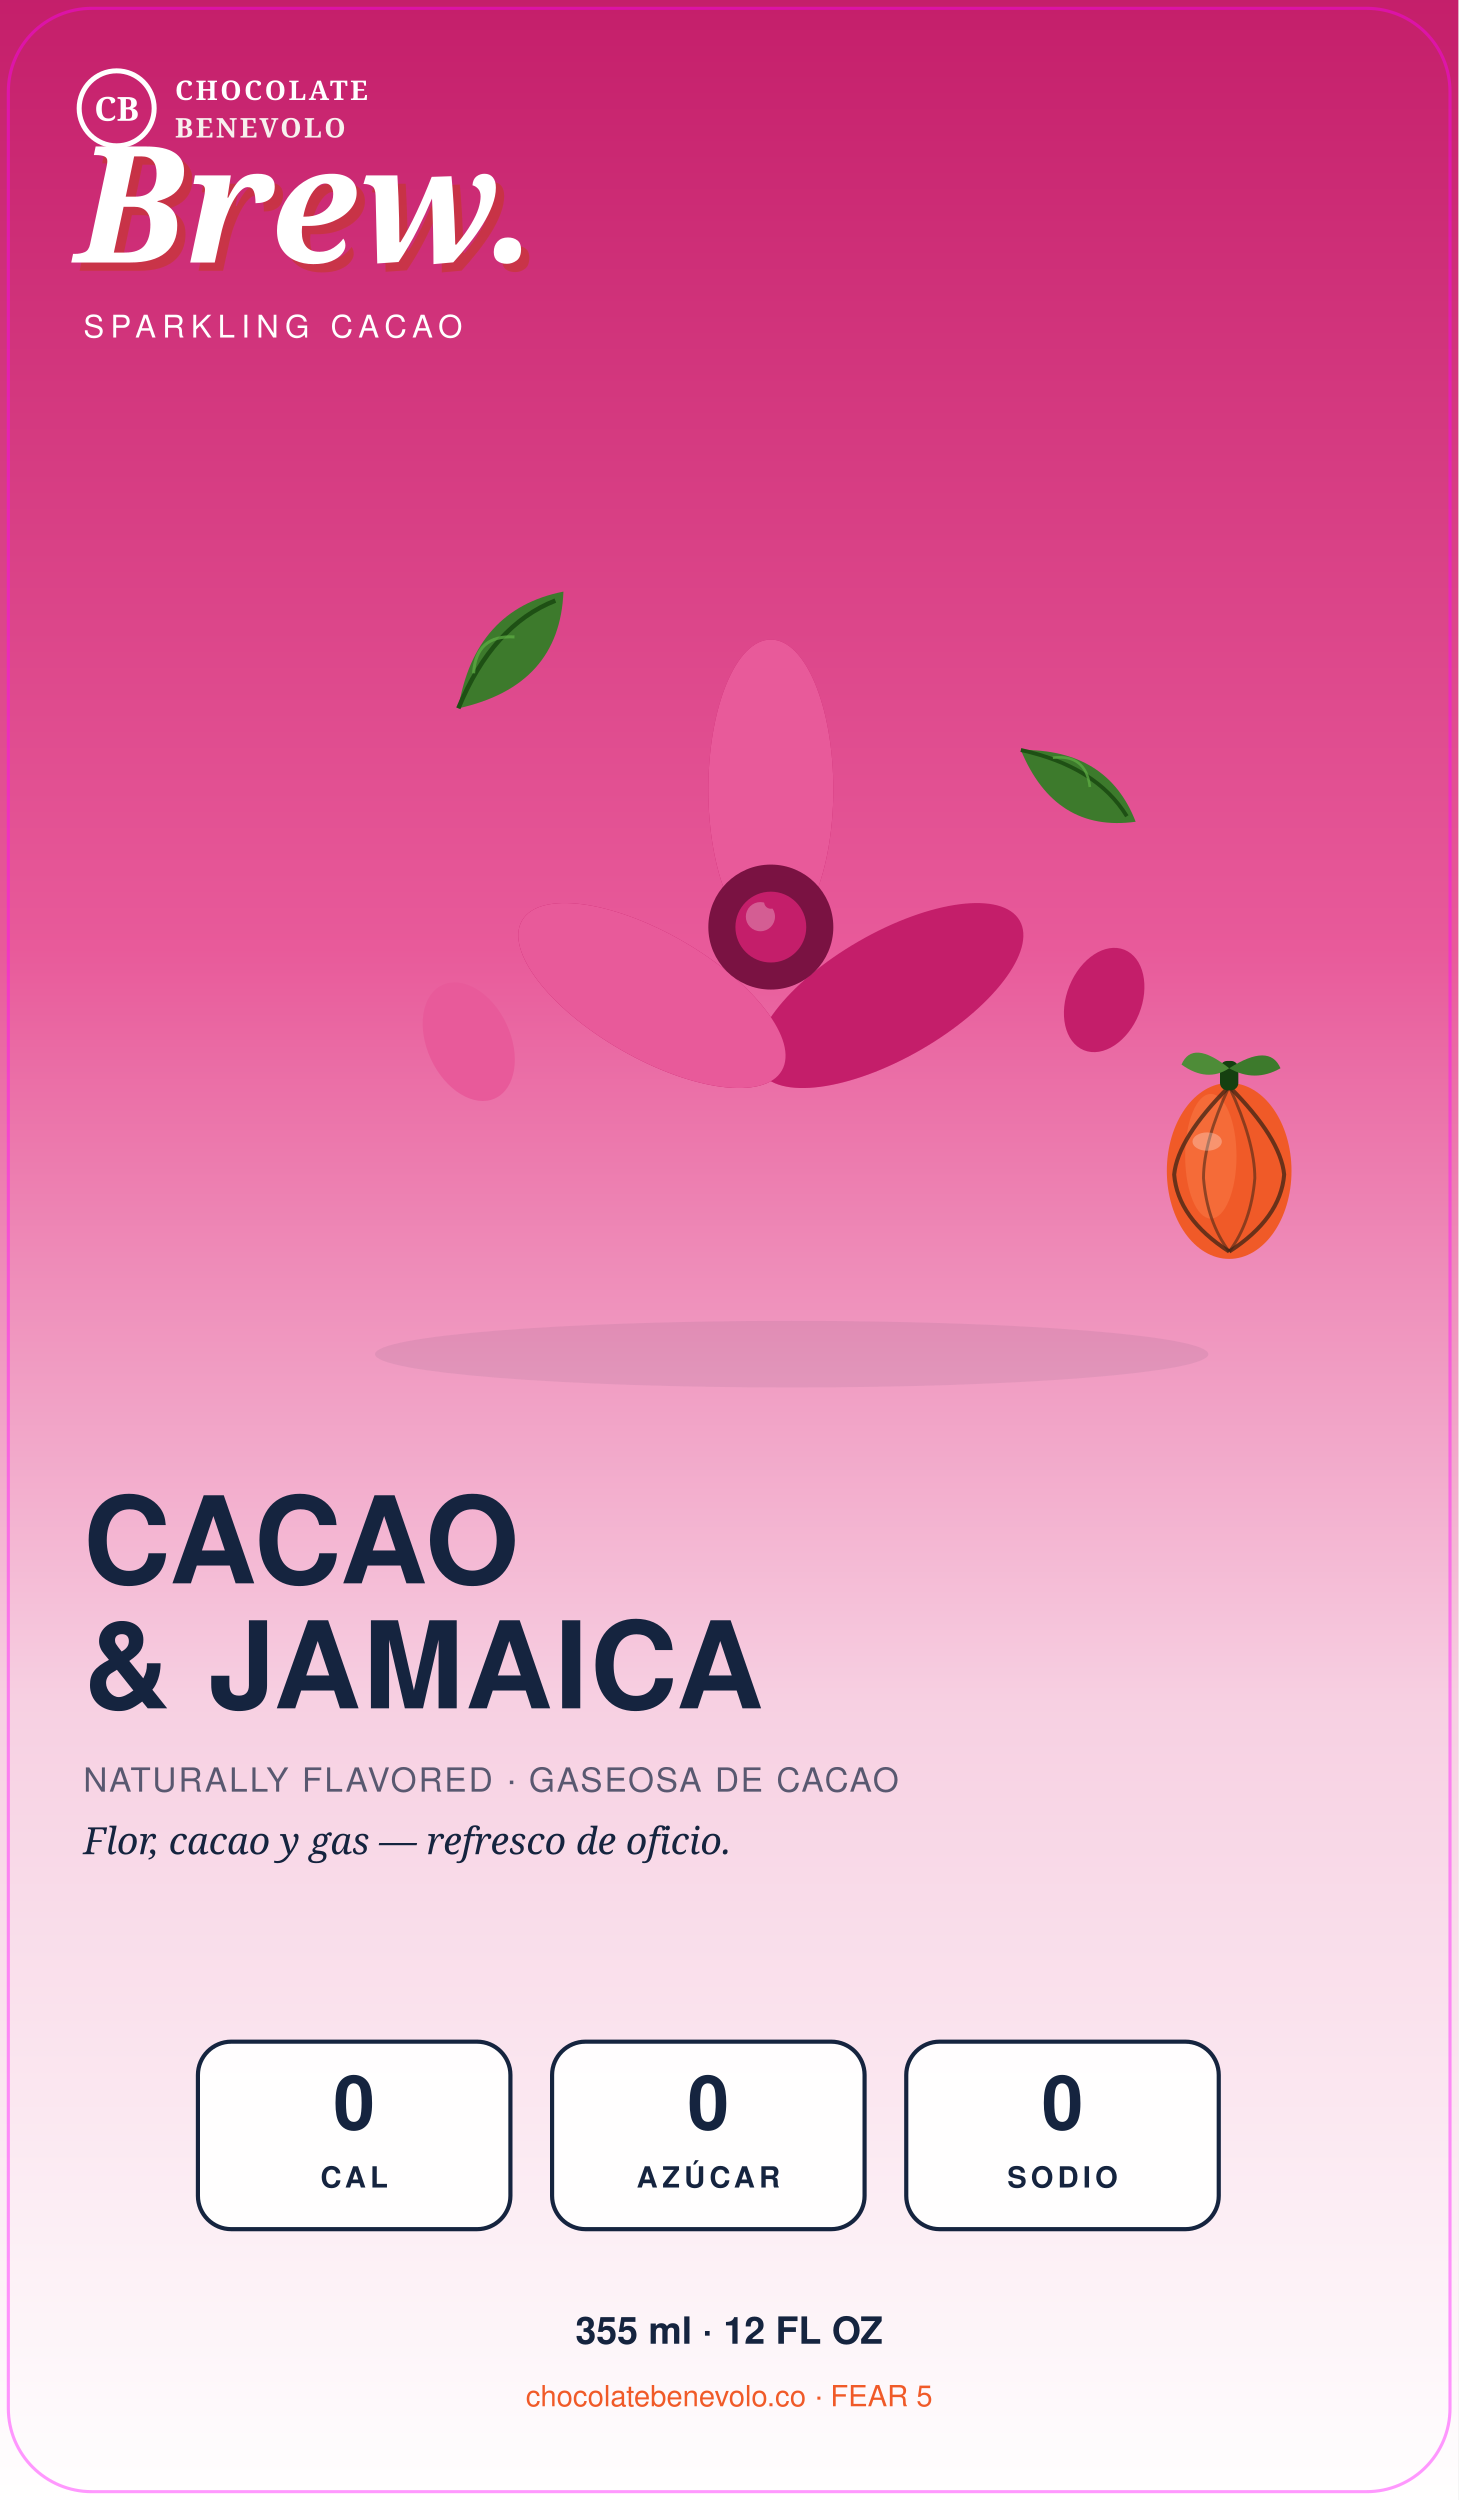
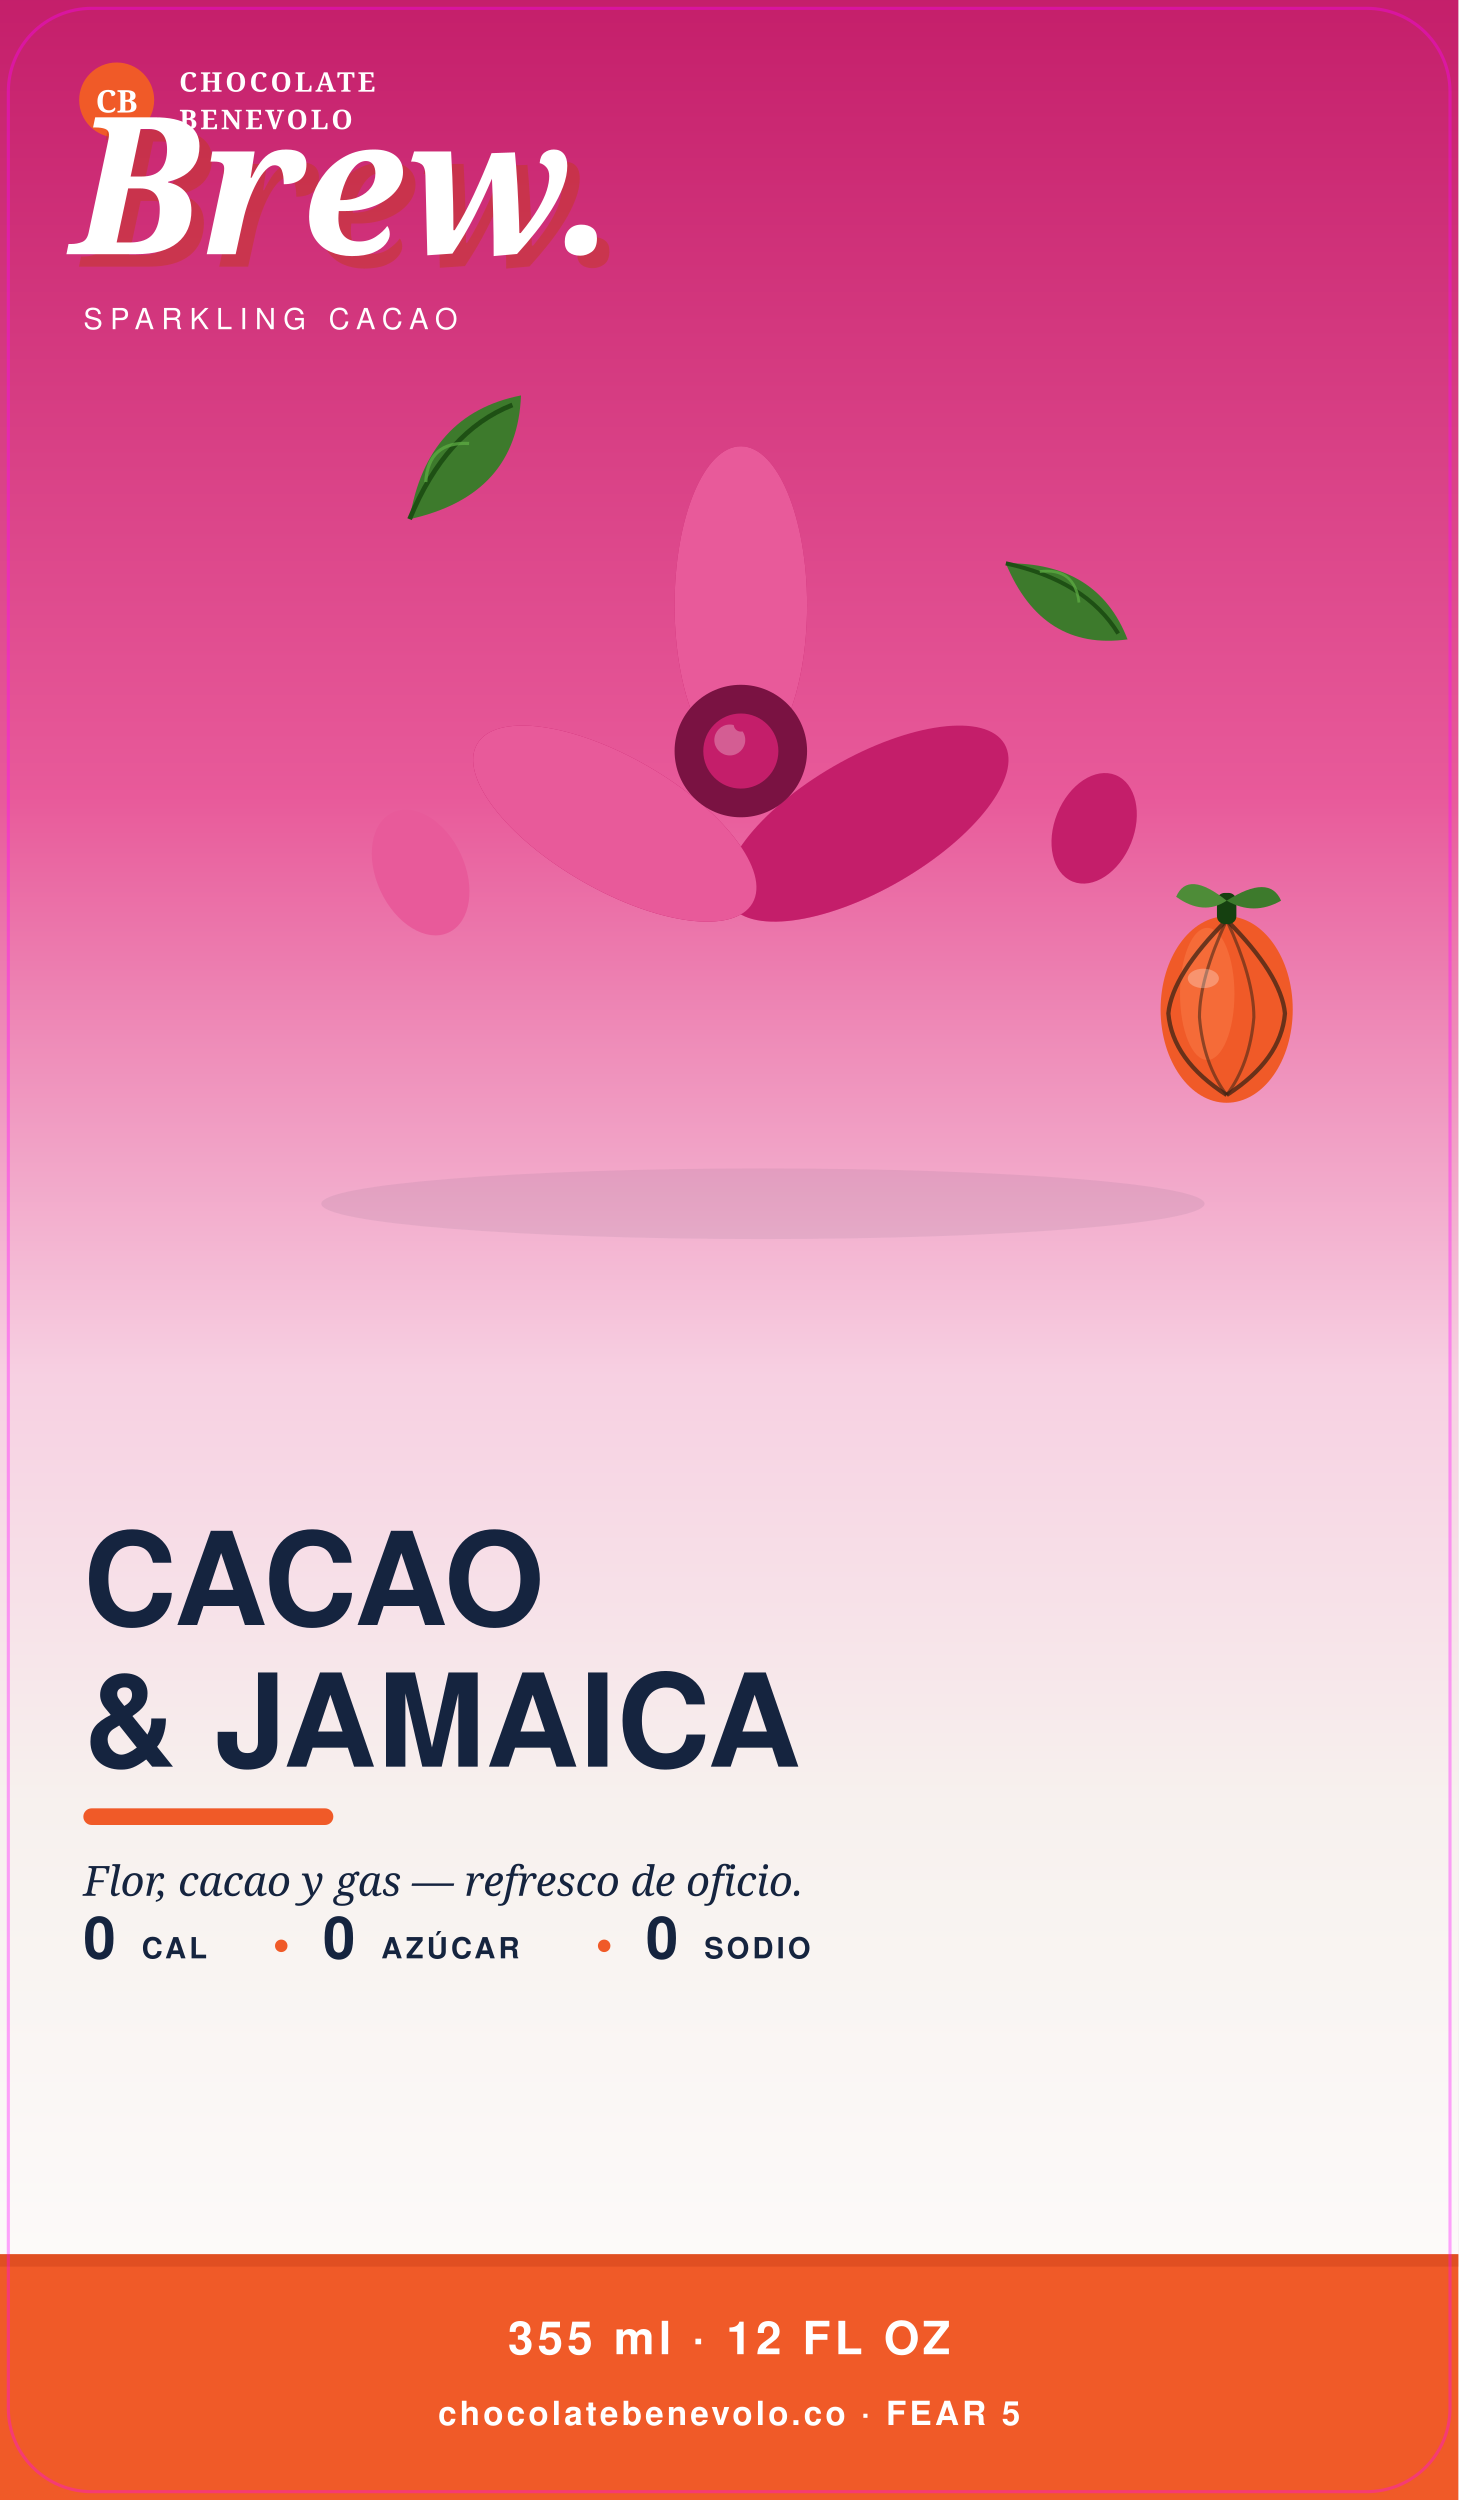
<svg xmlns="http://www.w3.org/2000/svg" width="70mm" height="120mm" viewBox="0 0 700 1200" role="img" aria-label="Brew. CACAO &amp; JAMAICA">
  <defs>
    <linearGradient id="wash" x1="0" y1="0" x2="0" y2="1">
      <stop offset="0%" stop-color="#C41E6A" />
-       <stop offset="38%" stop-color="#E85A9A" />
-       <stop offset="68%" stop-color="#F7D0E2" />
+       <stop offset="32%" stop-color="#E85A9A" />
+       <stop offset="55%" stop-color="#F7D0E2" />
+       <stop offset="72%" stop-color="#F7F1EE" />
      <stop offset="100%" stop-color="#FFFFFF" />
    </linearGradient>
  </defs>
  <g id="ARTWORK">
    <rect width="700" height="1200" fill="url(#wash)" />
-     <g id="LOCKUP_CB" transform="translate(36,32)">
-       <circle cx="20" cy="20" r="18" fill="none" stroke="#FFFFFF" stroke-width="2.4" />
-       <text x="20" y="26" text-anchor="middle" font-family="Georgia, serif" font-size="16" font-weight="700" fill="#FFFFFF">CB</text>
-       <text x="48" y="16" font-family="Georgia, serif" font-size="13" font-weight="700" fill="#FFFFFF" letter-spacing="1.2">CHOCOLATE</text>
-       <text x="48" y="34" font-family="Georgia, serif" font-size="13" font-weight="700" fill="#F7F1EE" letter-spacing="1.2">BENEVOLO</text>
+     <g id="LOCKUP_CB" transform="translate(36,28)">
+       <circle cx="20" cy="20" r="18" fill="#F05A28" />
+       <text x="20" y="26" text-anchor="middle" font-family="Georgia, serif" font-size="15" font-weight="700" fill="#FFFFFF">CB</text>
+       <text x="50" y="16" font-family="Georgia, serif" font-size="13" font-weight="700" fill="#FFFFFF" letter-spacing="1.4">CHOCOLATE</text>
+       <text x="50" y="34" font-family="Georgia, serif" font-size="13" font-weight="700" fill="#FFFFFF" letter-spacing="1.4">BENEVOLO</text>
    </g>
    <g id="WORDMARK">
-       <text x="40" y="130" font-family="Bodoni Moda, Didot, Georgia, serif" font-size="78" font-style="italic" font-weight="900" fill="#C43A18" opacity="0.5">Brew.</text>
-       <text x="36" y="126" font-family="Bodoni Moda, Didot, Georgia, serif" font-size="78" font-style="italic" font-weight="900" fill="#FFFFFF">Brew.</text>
+       <text x="40" y="128" font-family="Bodoni Moda, Didot, Georgia, serif" font-size="92" font-style="italic" font-weight="900" fill="#C43A18" opacity="0.45">Brew.</text>
+       <text x="34" y="122" font-family="Bodoni Moda, Didot, Georgia, serif" font-size="92" font-style="italic" font-weight="900" fill="#FFFFFF">Brew.</text>
    </g>
-     <text x="40" y="162" font-family="Outfit, Helvetica, Arial, sans-serif" font-size="15" fill="#FFFFFF" letter-spacing="3">SPARKLING CACAO</text>
-     <g id="FRUIT" transform="translate(110,270)">
+     <text x="40" y="158" font-family="Outfit, Helvetica, Arial, sans-serif" font-size="14" fill="#FFFFFF" letter-spacing="3.5">SPARKLING CACAO</text>
+     <g id="FRUIT" transform="translate(80,175) scale(1.06)">
      <g transform="translate(110,70) rotate(-48) scale(1.45)">
        <path d="M0 0 Q28 -18 52 0 Q28 20 0 0 Z" fill="#3D7A2C" />
        <path d="M0 0 Q28 -10 48 0" fill="none" stroke="#1E5014" stroke-width="1.5" />
        <path d="M12 -4 Q22 -12 30 -2" fill="none" stroke="#5FAF44" stroke-width="1" opacity="0.7" />
      </g>
      <g transform="translate(380,90) rotate(32) scale(1.25)">
        <path d="M0 0 Q28 -18 52 0 Q28 20 0 0 Z" fill="#3D7A2C" />
        <path d="M0 0 Q28 -10 48 0" fill="none" stroke="#1E5014" stroke-width="1.5" />
        <path d="M12 -4 Q22 -12 30 -2" fill="none" stroke="#5FAF44" stroke-width="1" opacity="0.7" />
      </g>
      <ellipse cx="115" cy="230" rx="20" ry="30" fill="#E85A9A" transform="rotate(-25 115 230)" />
      <ellipse cx="420" cy="210" rx="18" ry="26" fill="#C41E6A" transform="rotate(22 420 210)" />
      <g transform="translate(260,175)">
        <ellipse cx="0" cy="-66" rx="30" ry="72" fill="#C41E6A" />
        <ellipse cx="57" cy="-33" rx="30" ry="72" fill="#E85A9A" transform="rotate(60)" />
        <ellipse cx="57" cy="33" rx="30" ry="72" fill="#C41E6A" transform="rotate(120)" />
        <ellipse cx="0" cy="66" rx="30" ry="72" fill="#E85A9A" transform="rotate(180)" />
        <ellipse cx="-57" cy="33" rx="30" ry="72" fill="#C41E6A" transform="rotate(240)" />
        <ellipse cx="-57" cy="-33" rx="30" ry="72" fill="#E85A9A" transform="rotate(300)" />
        <circle r="30" fill="#7A1242" />
        <circle r="17" fill="#C41E6A" />
        <circle cx="-5" cy="-5" r="7" fill="#FFFFFF" opacity="0.28" />
        <g fill="#C41E6A">
          <circle cx="0" cy="-12" r="3.2" />
          <circle cx="9" cy="5" r="2.8" />
          <circle cx="-9" cy="5" r="2.8" />
          <circle cx="0" cy="10" r="2.4" />
        </g>
      </g>
      <g transform="translate(480,285) scale(0.88)">
        <ellipse cx="0" cy="8" rx="34" ry="48" fill="#F05A28" />
        <ellipse cx="-10" cy="0" rx="14" ry="34" fill="#FF8A55" opacity="0.35" />
        <path d="M0 -38 Q-28 -10 -30 10 Q-28 34 0 52" fill="none" stroke="#3D2314" stroke-width="2.2" opacity="0.75" />
        <path d="M0 -38 Q-14 -8 -14 12 Q-12 36 0 52" fill="none" stroke="#3D2314" stroke-width="1.6" opacity="0.55" />
        <path d="M0 -38 Q14 -8 14 12 Q12 36 0 52" fill="none" stroke="#3D2314" stroke-width="1.6" opacity="0.55" />
        <path d="M0 -38 Q28 -10 30 10 Q28 34 0 52" fill="none" stroke="#3D2314" stroke-width="2.2" opacity="0.75" />
        <rect x="-5" y="-52" width="10" height="16" rx="4" fill="#154010" />
        <path d="M0 -48 Q22 -62 28 -48 Q14 -40 0 -48 Z" fill="#3D7A2C" />
        <path d="M0 -48 Q-20 -64 -26 -50 Q-12 -40 0 -48 Z" fill="#4E8C38" />
        <ellipse cx="-12" cy="-8" rx="8" ry="5" fill="#FFFFFF" opacity="0.28" />
      </g>
      <ellipse cx="270" cy="380" rx="200" ry="16" fill="#15243F" opacity="0.07" />
    </g>
-     <text x="40" y="760" font-family="Outfit, Helvetica, Arial, sans-serif" font-size="58" font-weight="900" fill="#15243F" letter-spacing="1">CACAO</text>
-     <text x="40" y="820" font-family="Outfit, Helvetica, Arial, sans-serif" font-size="58" font-weight="900" fill="#15243F" letter-spacing="1">&amp; JAMAICA</text>
-     <text x="40" y="860" font-family="Outfit, Helvetica, Arial, sans-serif" font-size="16" fill="#15243F" opacity="0.7" letter-spacing="1">NATURALLY FLAVORED · GASEOSA DE CACAO</text>
-     <text x="40" y="890" font-family="Georgia, serif" font-size="18" font-style="italic" fill="#15243F">Flor, cacao y gas — refresco de oficio.</text>
-     <g transform="translate(95,980)">
-       <rect width="150" height="90" rx="16" fill="#FFFFFF" fill-opacity="0.94" stroke="#15243F" stroke-width="2" />
-       <text x="75" y="42" text-anchor="middle" font-family="Outfit, Helvetica, Arial, sans-serif" font-size="36" font-weight="900" fill="#15243F">0</text>
-       <text x="75" y="70" text-anchor="middle" font-family="Outfit, Helvetica, Arial, sans-serif" font-size="14" font-weight="700" fill="#15243F" letter-spacing="2">CAL</text>
+     <text x="40" y="780" font-family="Outfit, Helvetica, Arial, sans-serif" font-size="62" font-weight="900" fill="#15243F" letter-spacing="0.5">CACAO</text>
+     <text x="40" y="848" font-family="Outfit, Helvetica, Arial, sans-serif" font-size="62" font-weight="900" fill="#15243F" letter-spacing="0.5">&amp; JAMAICA</text>
+     <rect x="40" y="868" width="120" height="8" rx="4" fill="#F05A28" />
+     <text x="40" y="910" font-family="Georgia, serif" font-size="20" font-style="italic" fill="#15243F">Flor, cacao y gas — refresco de oficio.</text>
+     <g id="NUTRITION" transform="translate(40,940)">
+       <text x="0" y="0" font-family="Outfit, Helvetica, Arial, sans-serif" font-size="28" font-weight="900" fill="#15243F">0</text>
+       <text x="28" y="0" font-family="Outfit, Helvetica, Arial, sans-serif" font-size="14" font-weight="700" fill="#15243F" letter-spacing="1.5">CAL</text>
+       <circle cx="95" cy="-6" r="3" fill="#F05A28" />
+       <text x="115" y="0" font-family="Outfit, Helvetica, Arial, sans-serif" font-size="28" font-weight="900" fill="#15243F">0</text>
+       <text x="143" y="0" font-family="Outfit, Helvetica, Arial, sans-serif" font-size="14" font-weight="700" fill="#15243F" letter-spacing="1.5">AZÚCAR</text>
+       <circle cx="250" cy="-6" r="3" fill="#F05A28" />
+       <text x="270" y="0" font-family="Outfit, Helvetica, Arial, sans-serif" font-size="28" font-weight="900" fill="#15243F">0</text>
+       <text x="298" y="0" font-family="Outfit, Helvetica, Arial, sans-serif" font-size="14" font-weight="700" fill="#15243F" letter-spacing="1.5">SODIO</text>
    </g>
-     <g transform="translate(265,980)">
-       <rect width="150" height="90" rx="16" fill="#FFFFFF" fill-opacity="0.94" stroke="#15243F" stroke-width="2" />
-       <text x="75" y="42" text-anchor="middle" font-family="Outfit, Helvetica, Arial, sans-serif" font-size="36" font-weight="900" fill="#15243F">0</text>
-       <text x="75" y="70" text-anchor="middle" font-family="Outfit, Helvetica, Arial, sans-serif" font-size="14" font-weight="700" fill="#15243F" letter-spacing="2">AZÚCAR</text>
+     <g id="ORANGE_BAND">
+       <rect x="0" y="1082" width="700" height="118" fill="#F05A28" />
+       <rect x="0" y="1082" width="700" height="6" fill="#C43A18" opacity="0.35" />
+       <text x="350" y="1130" text-anchor="middle" font-family="Outfit, Helvetica, Arial, sans-serif" font-size="22" font-weight="800" fill="#FFFFFF" letter-spacing="2">355 ml · 12 FL OZ</text>
+       <text x="350" y="1164" text-anchor="middle" font-family="Outfit, Helvetica, Arial, sans-serif" font-size="16" font-weight="700" fill="#FFFFFF" letter-spacing="1.5">chocolatebenevolo.co · FEAR 5</text>
    </g>
-     <g transform="translate(435,980)">
-       <rect width="150" height="90" rx="16" fill="#FFFFFF" fill-opacity="0.94" stroke="#15243F" stroke-width="2" />
-       <text x="75" y="42" text-anchor="middle" font-family="Outfit, Helvetica, Arial, sans-serif" font-size="36" font-weight="900" fill="#15243F">0</text>
-       <text x="75" y="70" text-anchor="middle" font-family="Outfit, Helvetica, Arial, sans-serif" font-size="14" font-weight="700" fill="#15243F" letter-spacing="2">SODIO</text>
-     </g>
-     <text x="350" y="1125" text-anchor="middle" font-family="Outfit, Helvetica, Arial, sans-serif" font-size="18" font-weight="700" fill="#15243F">355 ml · 12 FL OZ</text>
-     <text x="350" y="1155" text-anchor="middle" font-family="Outfit, Helvetica, Arial, sans-serif" font-size="14" fill="#F05A28">chocolatebenevolo.co · FEAR 5</text>
  </g>
-   <g id="DIELINE_CUT" fill="none" stroke="#FF00FF" stroke-width="1.5" opacity="0.4">
+   <g id="DIELINE_CUT" fill="none" stroke="#FF00FF" stroke-width="1.5" opacity="0.35">
    <rect x="4" y="4" width="692" height="1192" rx="40" />
  </g>
</svg>
